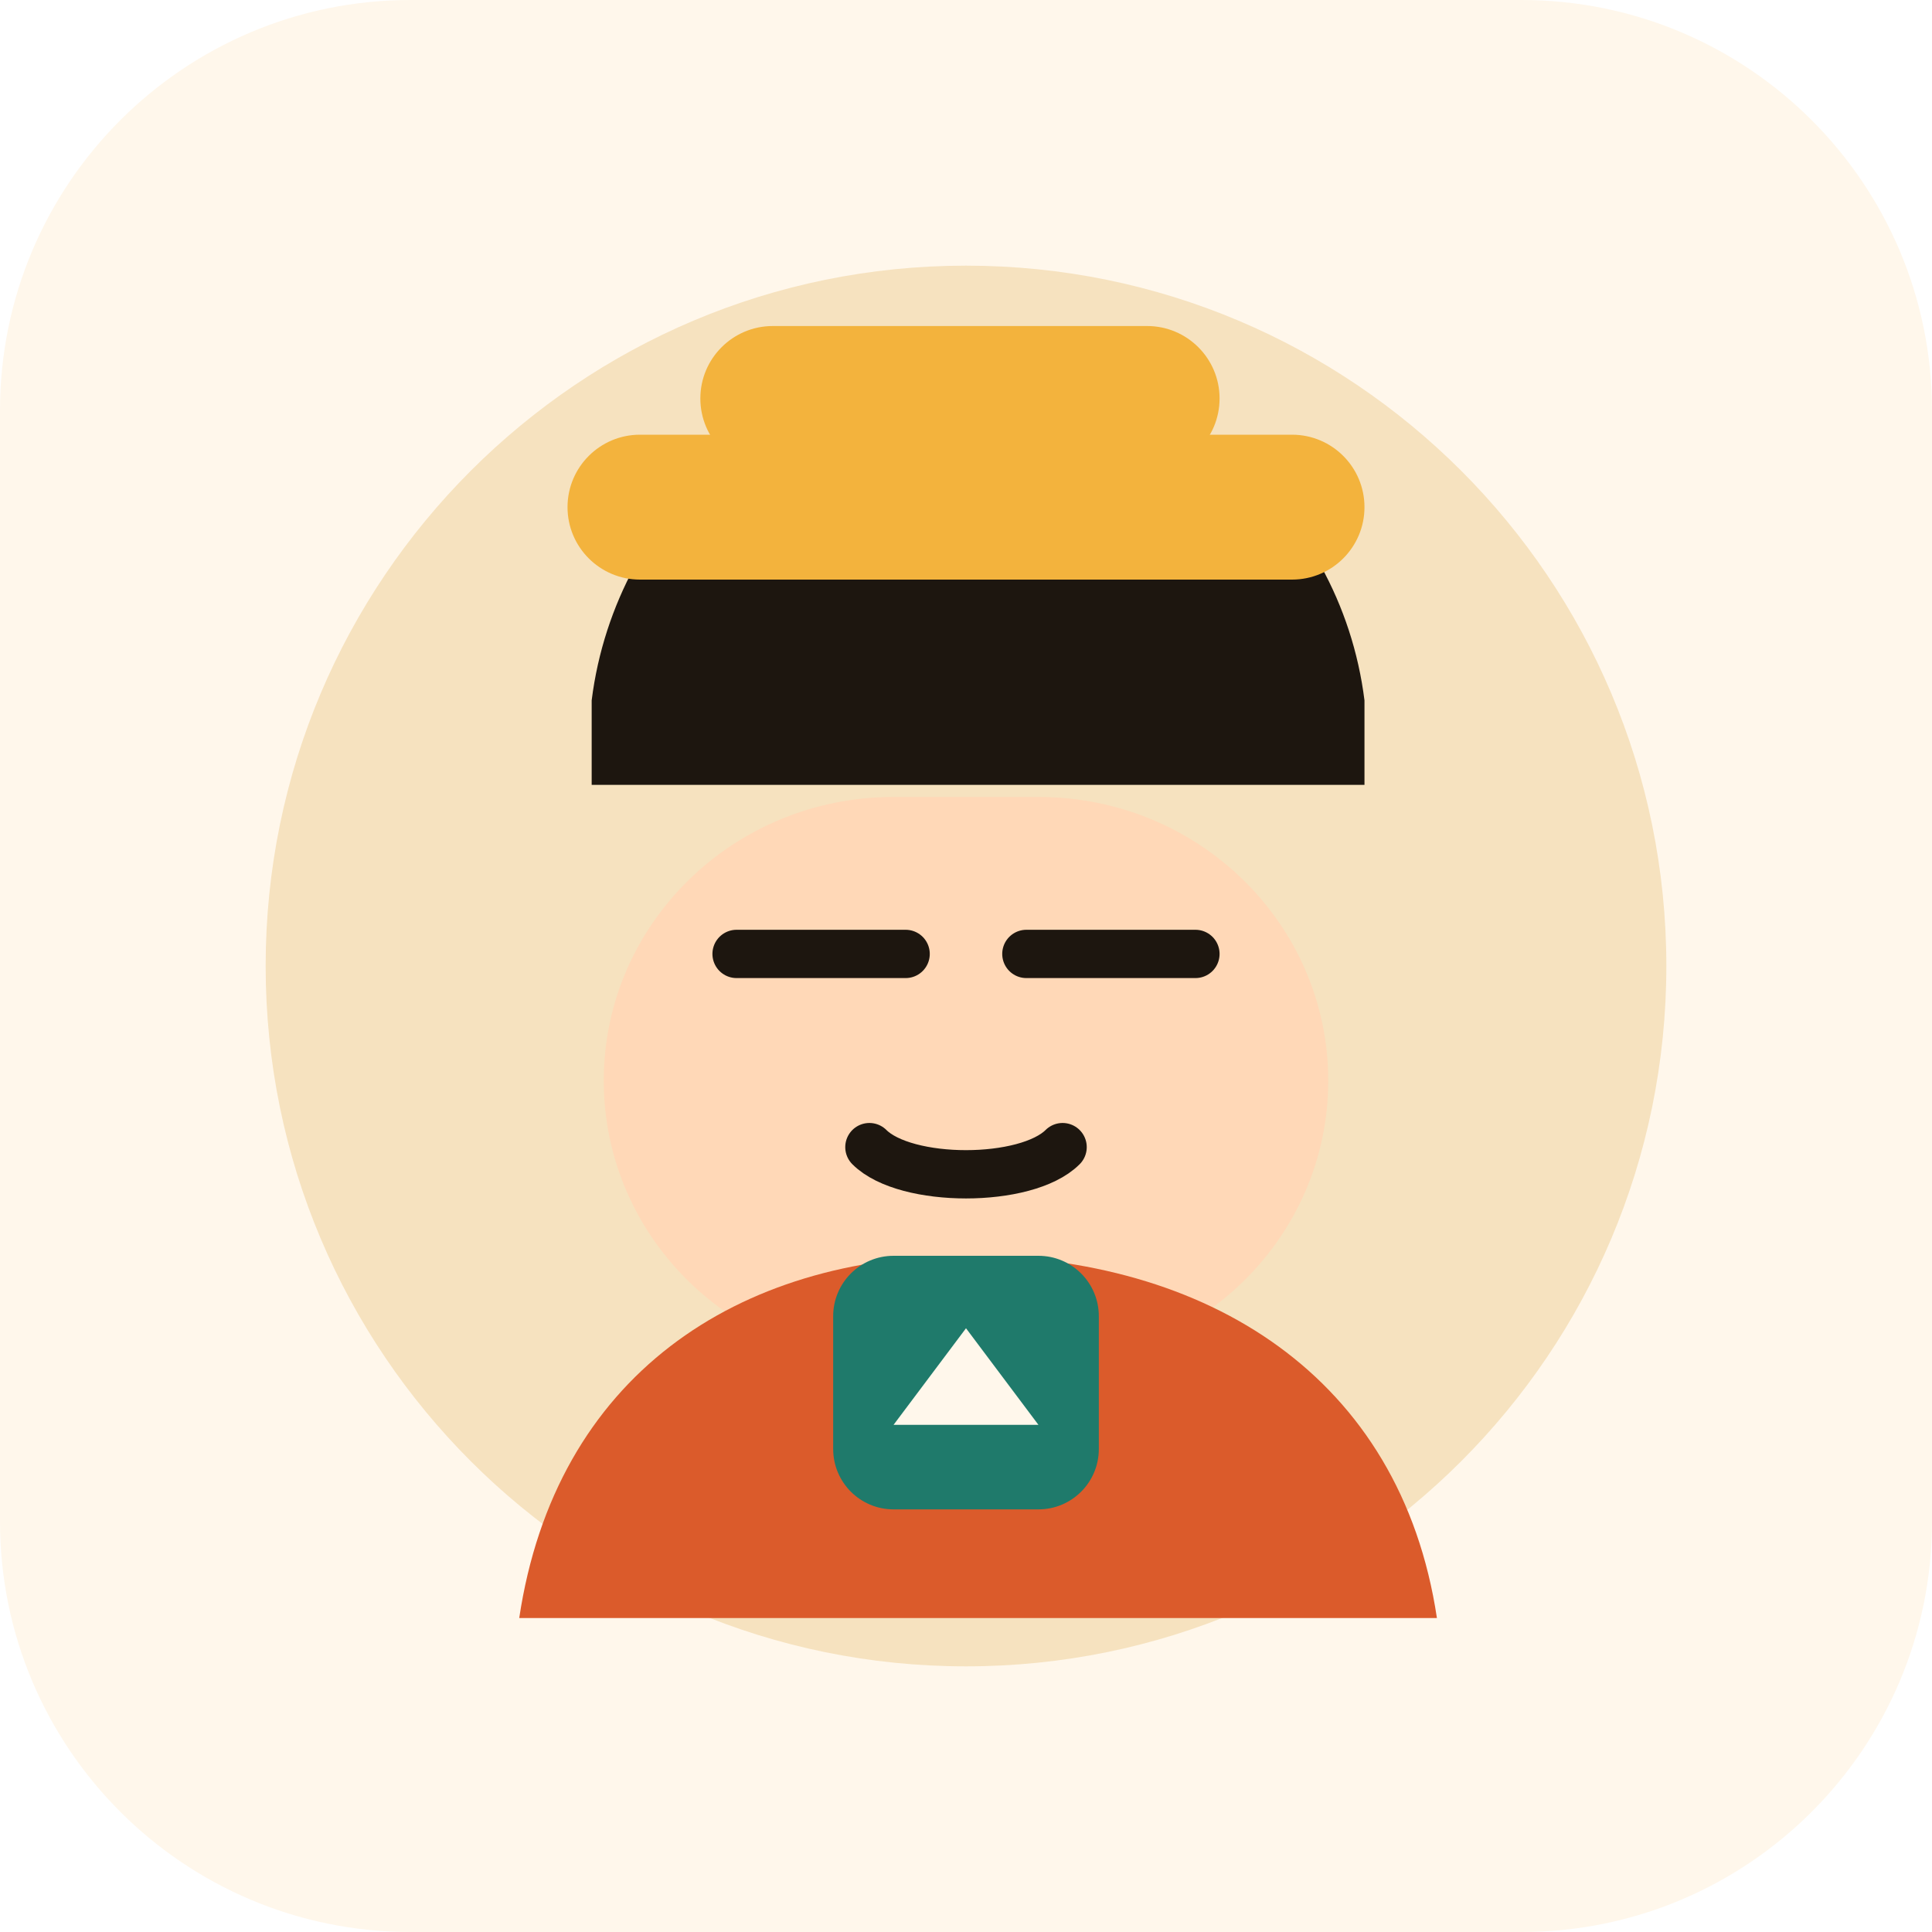
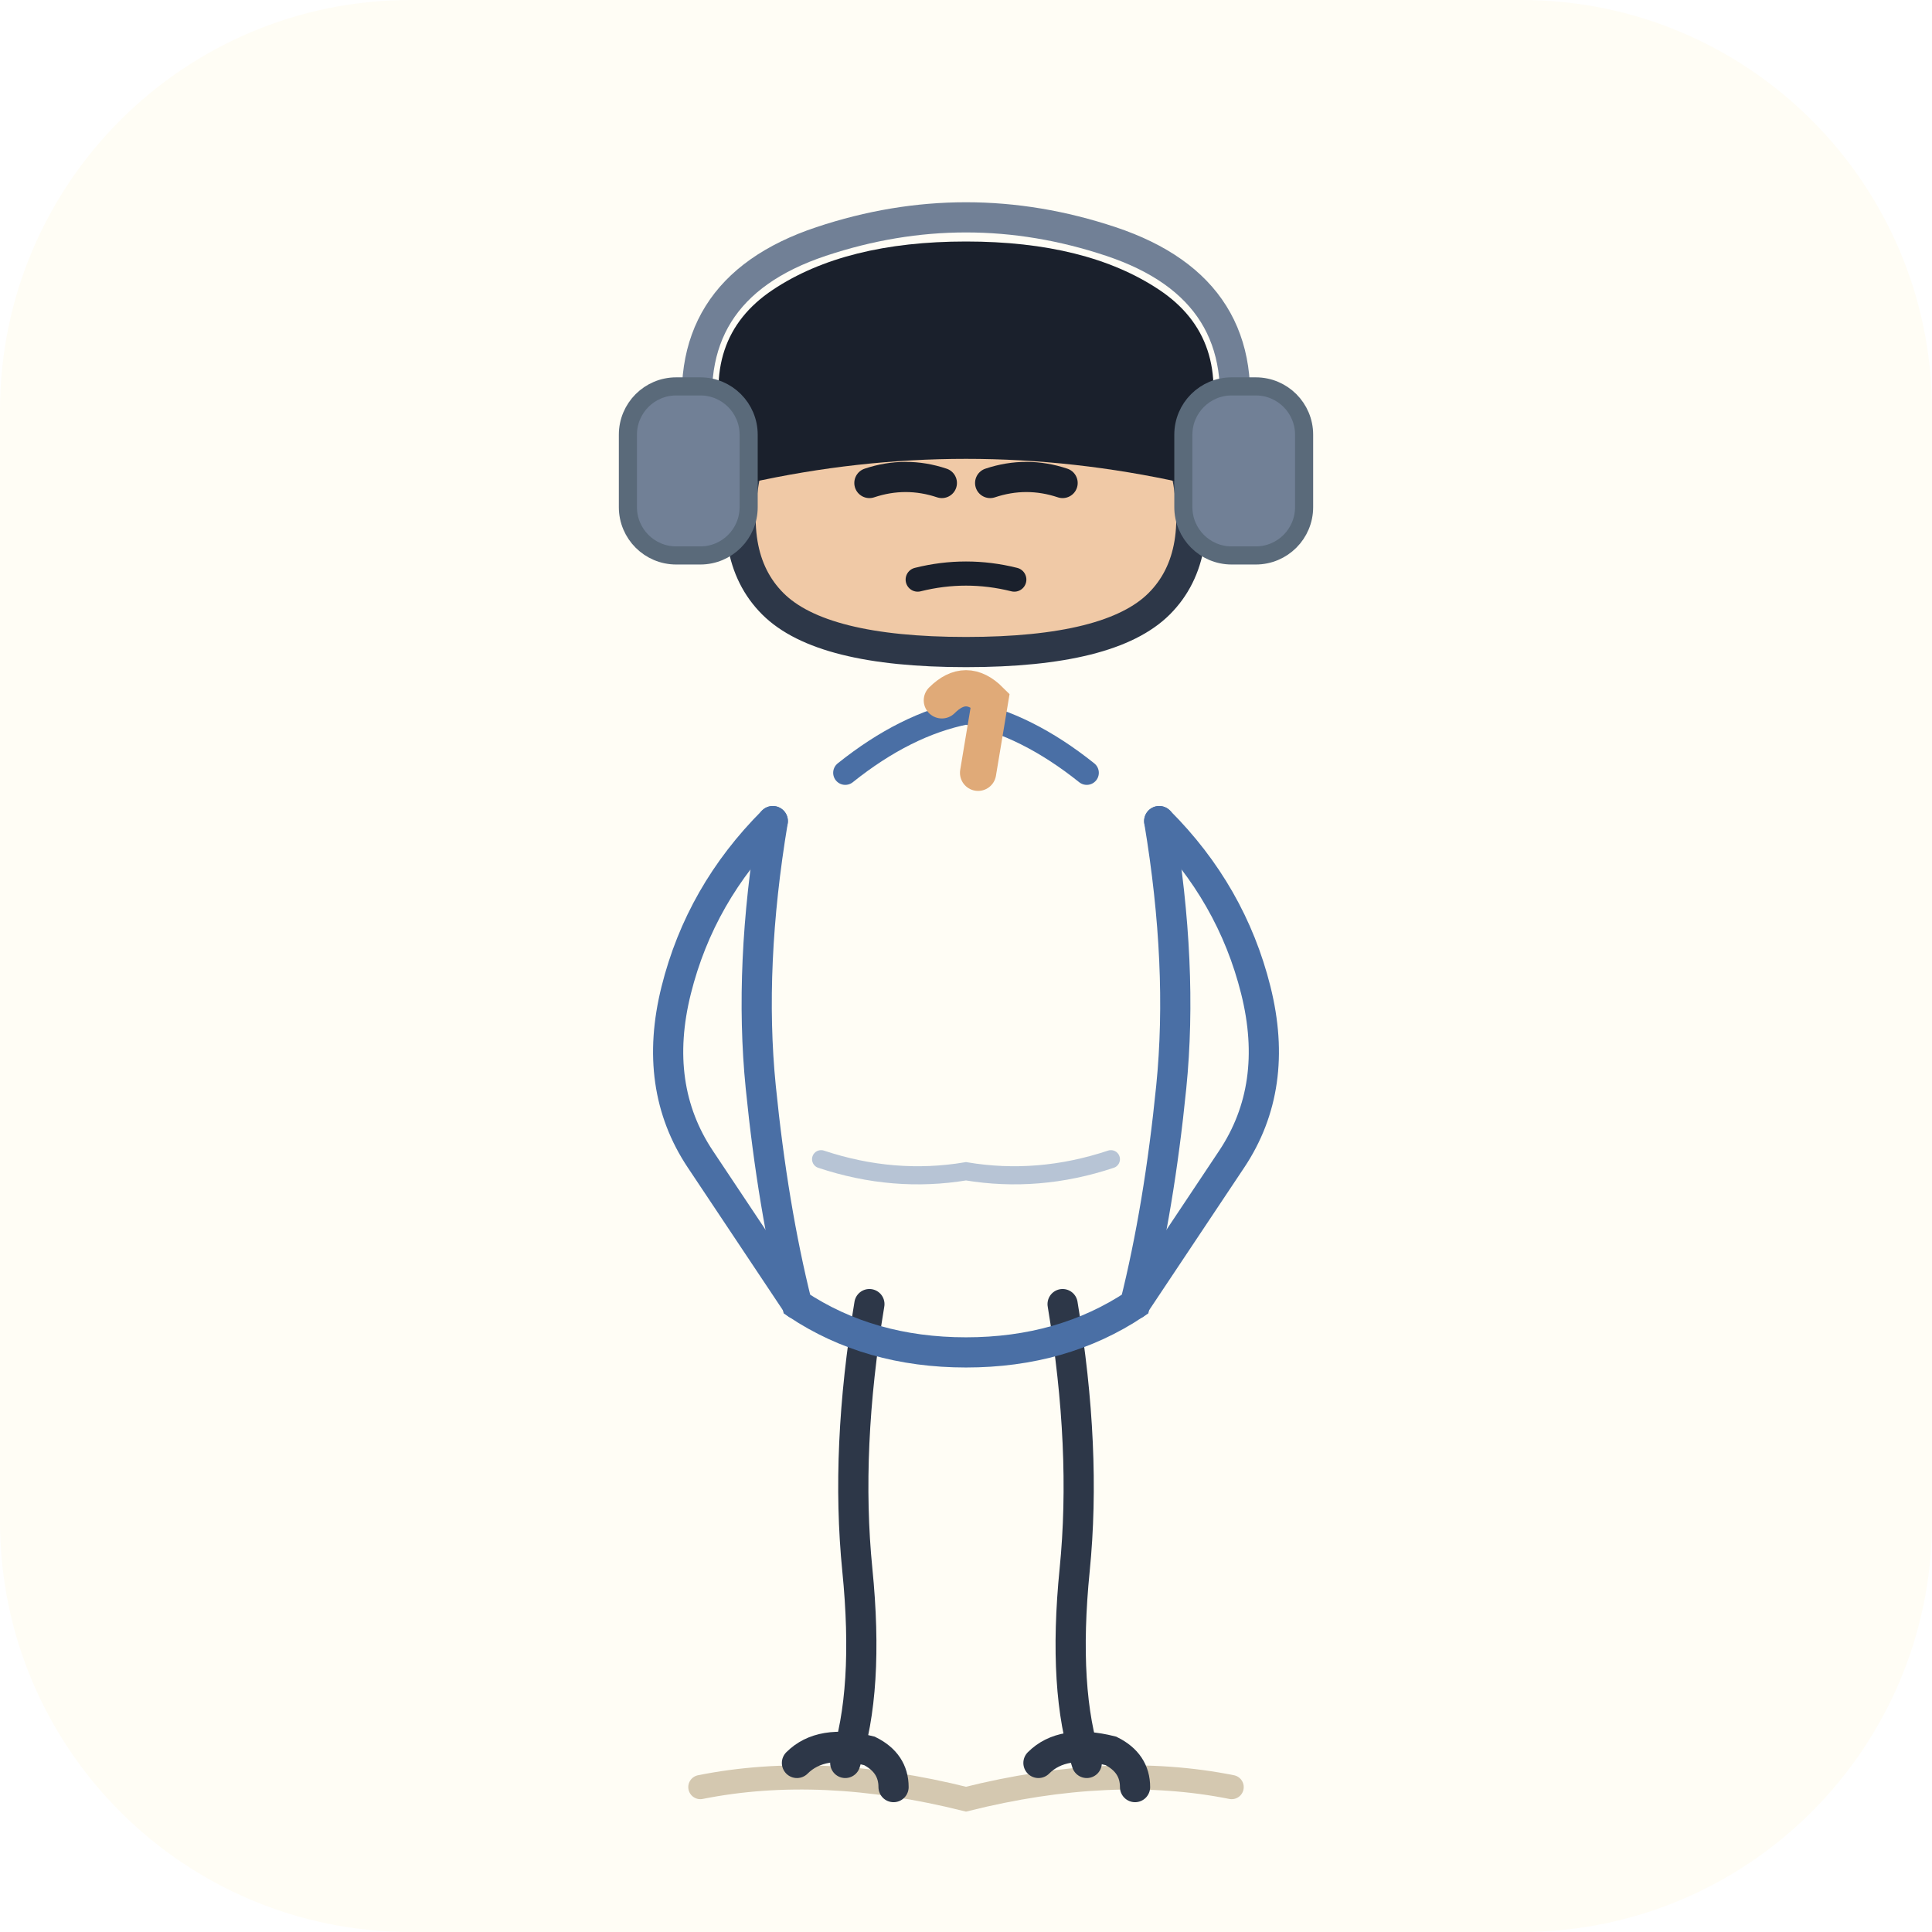
<svg xmlns="http://www.w3.org/2000/svg" viewBox="0 0 160 160" fill="none">
-   <rect width="160" height="160" rx="34" fill="#FFF7EB" />
-   <circle cx="80" cy="80" r="58" fill="#F6E2BF" />
-   <path d="M49 58c2-16 16-28 31-28 17 0 31 12 33 28v7H49v-7Z" fill="#1D160F" />
-   <rect x="50" y="66" width="60" height="47" rx="24" fill="#FFD8B7" />
-   <path d="M61 79h14M85 79h14" stroke="#1D160F" stroke-width="4" stroke-linecap="round" />
-   <path d="M72 95c3 3 13 3 16 0" stroke="#1D160F" stroke-width="4" stroke-linecap="round" />
-   <path d="M43 134c3-20 18-30 37-30 20 0 36 10 39 30H43Z" fill="#DB5B2B" />
-   <rect x="69" y="104" width="22" height="21" rx="5" fill="#1F7A6B" />
-   <path d="m80 110 6 8h-12l6-8Z" fill="#FFF7EB" />
-   <rect x="47" y="36" width="66" height="12" rx="6" fill="#F3B33D" />
-   <rect x="58" y="27" width="43" height="12" rx="6" fill="#F3B33D" />
+   <rect width="160" height="160" rx="34" fill="#FFFDF5" />
+   <path d="M58 148 Q68 146 80 149 Q92 146 102 148" stroke="#D4C8B0" stroke-width="2" stroke-linecap="round" fill="none" />
+   <path d="M72 108 Q70 120 71 130 Q72 140 70 146" stroke="#2D3748" stroke-width="2.5" stroke-linecap="round" fill="none" />
+   <path d="M88 108 Q90 120 89 130 Q88 140 90 146" stroke="#2D3748" stroke-width="2.5" stroke-linecap="round" fill="none" />
+   <path d="M66 146 Q68 144 72 145 Q74 146 74 148" stroke="#2D3748" stroke-width="2.5" stroke-linecap="round" fill="none" />
+   <path d="M86 146 Q88 144 92 145 Q94 146 94 148" stroke="#2D3748" stroke-width="2.5" stroke-linecap="round" fill="none" />
+   <path d="M64 68 Q62 80 63 90 Q64 100 66 108 Q72 112 80 112 Q88 112 94 108 Q96 100 97 90 Q98 80 96 68" stroke="#4A6FA5" stroke-width="2.5" stroke-linecap="round" fill="none" />
+   <path d="M70 64 Q75 60 80 59 Q85 60 90 64" stroke="#4A6FA5" stroke-width="2" stroke-linecap="round" fill="none" />
+   <path d="M64 68 Q58 74 56 82 Q54 90 58 96 Q62 102 66 108" stroke="#4A6FA5" stroke-width="2.5" stroke-linecap="round" fill="none" />
+   <path d="M96 68 Q102 74 104 82 Q106 90 102 96 Q98 102 94 108" stroke="#4A6FA5" stroke-width="2.5" stroke-linecap="round" fill="none" />
+   <path d="M68 96 Q74 98 80 97 Q86 98 92 96" stroke="#4A6FA5" stroke-width="1.5" stroke-linecap="round" fill="none" opacity="0.4" />
+   <path d="M78 58 Q80 56 82 58 L81 64" stroke="#E0AA78" stroke-width="3" stroke-linecap="round" fill="none" />
+   <path d="M62 38 Q60 30 64 26 Q68 22 80 22 Q92 22 96 26 Q100 30 98 38 Q100 46 96 50 Q92 54 80 54 Q68 54 64 50 Q60 46 62 38 Z" fill="#F0C9A6" stroke="#2D3748" stroke-width="2.5" stroke-linecap="round" />
+   <path d="M60 36 Q58 28 64 24 Q70 20 80 20 Q90 20 96 24 Q102 28 100 36 L98 40 Q80 36 62 40 Z" fill="#1A202C" />
+   <path d="M58 36 Q56 24 68 20 Q80 16 92 20 Q104 24 102 36" stroke="#718096" stroke-width="2.5" stroke-linecap="round" fill="none" />
+   <rect x="52" y="32" width="10" height="14" rx="4" fill="#718096" stroke="#5A6A7A" stroke-width="1.5" />
+   <rect x="98" y="32" width="10" height="14" rx="4" fill="#718096" stroke="#5A6A7A" stroke-width="1.5" />
+   <path d="M72 40 Q75 39 78 40" stroke="#1A202C" stroke-width="2.5" stroke-linecap="round" fill="none" />
+   <path d="M82 40 Q85 39 88 40" stroke="#1A202C" stroke-width="2.5" stroke-linecap="round" fill="none" />
+   <path d="M76 48 Q80 47 84 48" stroke="#1A202C" stroke-width="2" stroke-linecap="round" fill="none" />
</svg>
